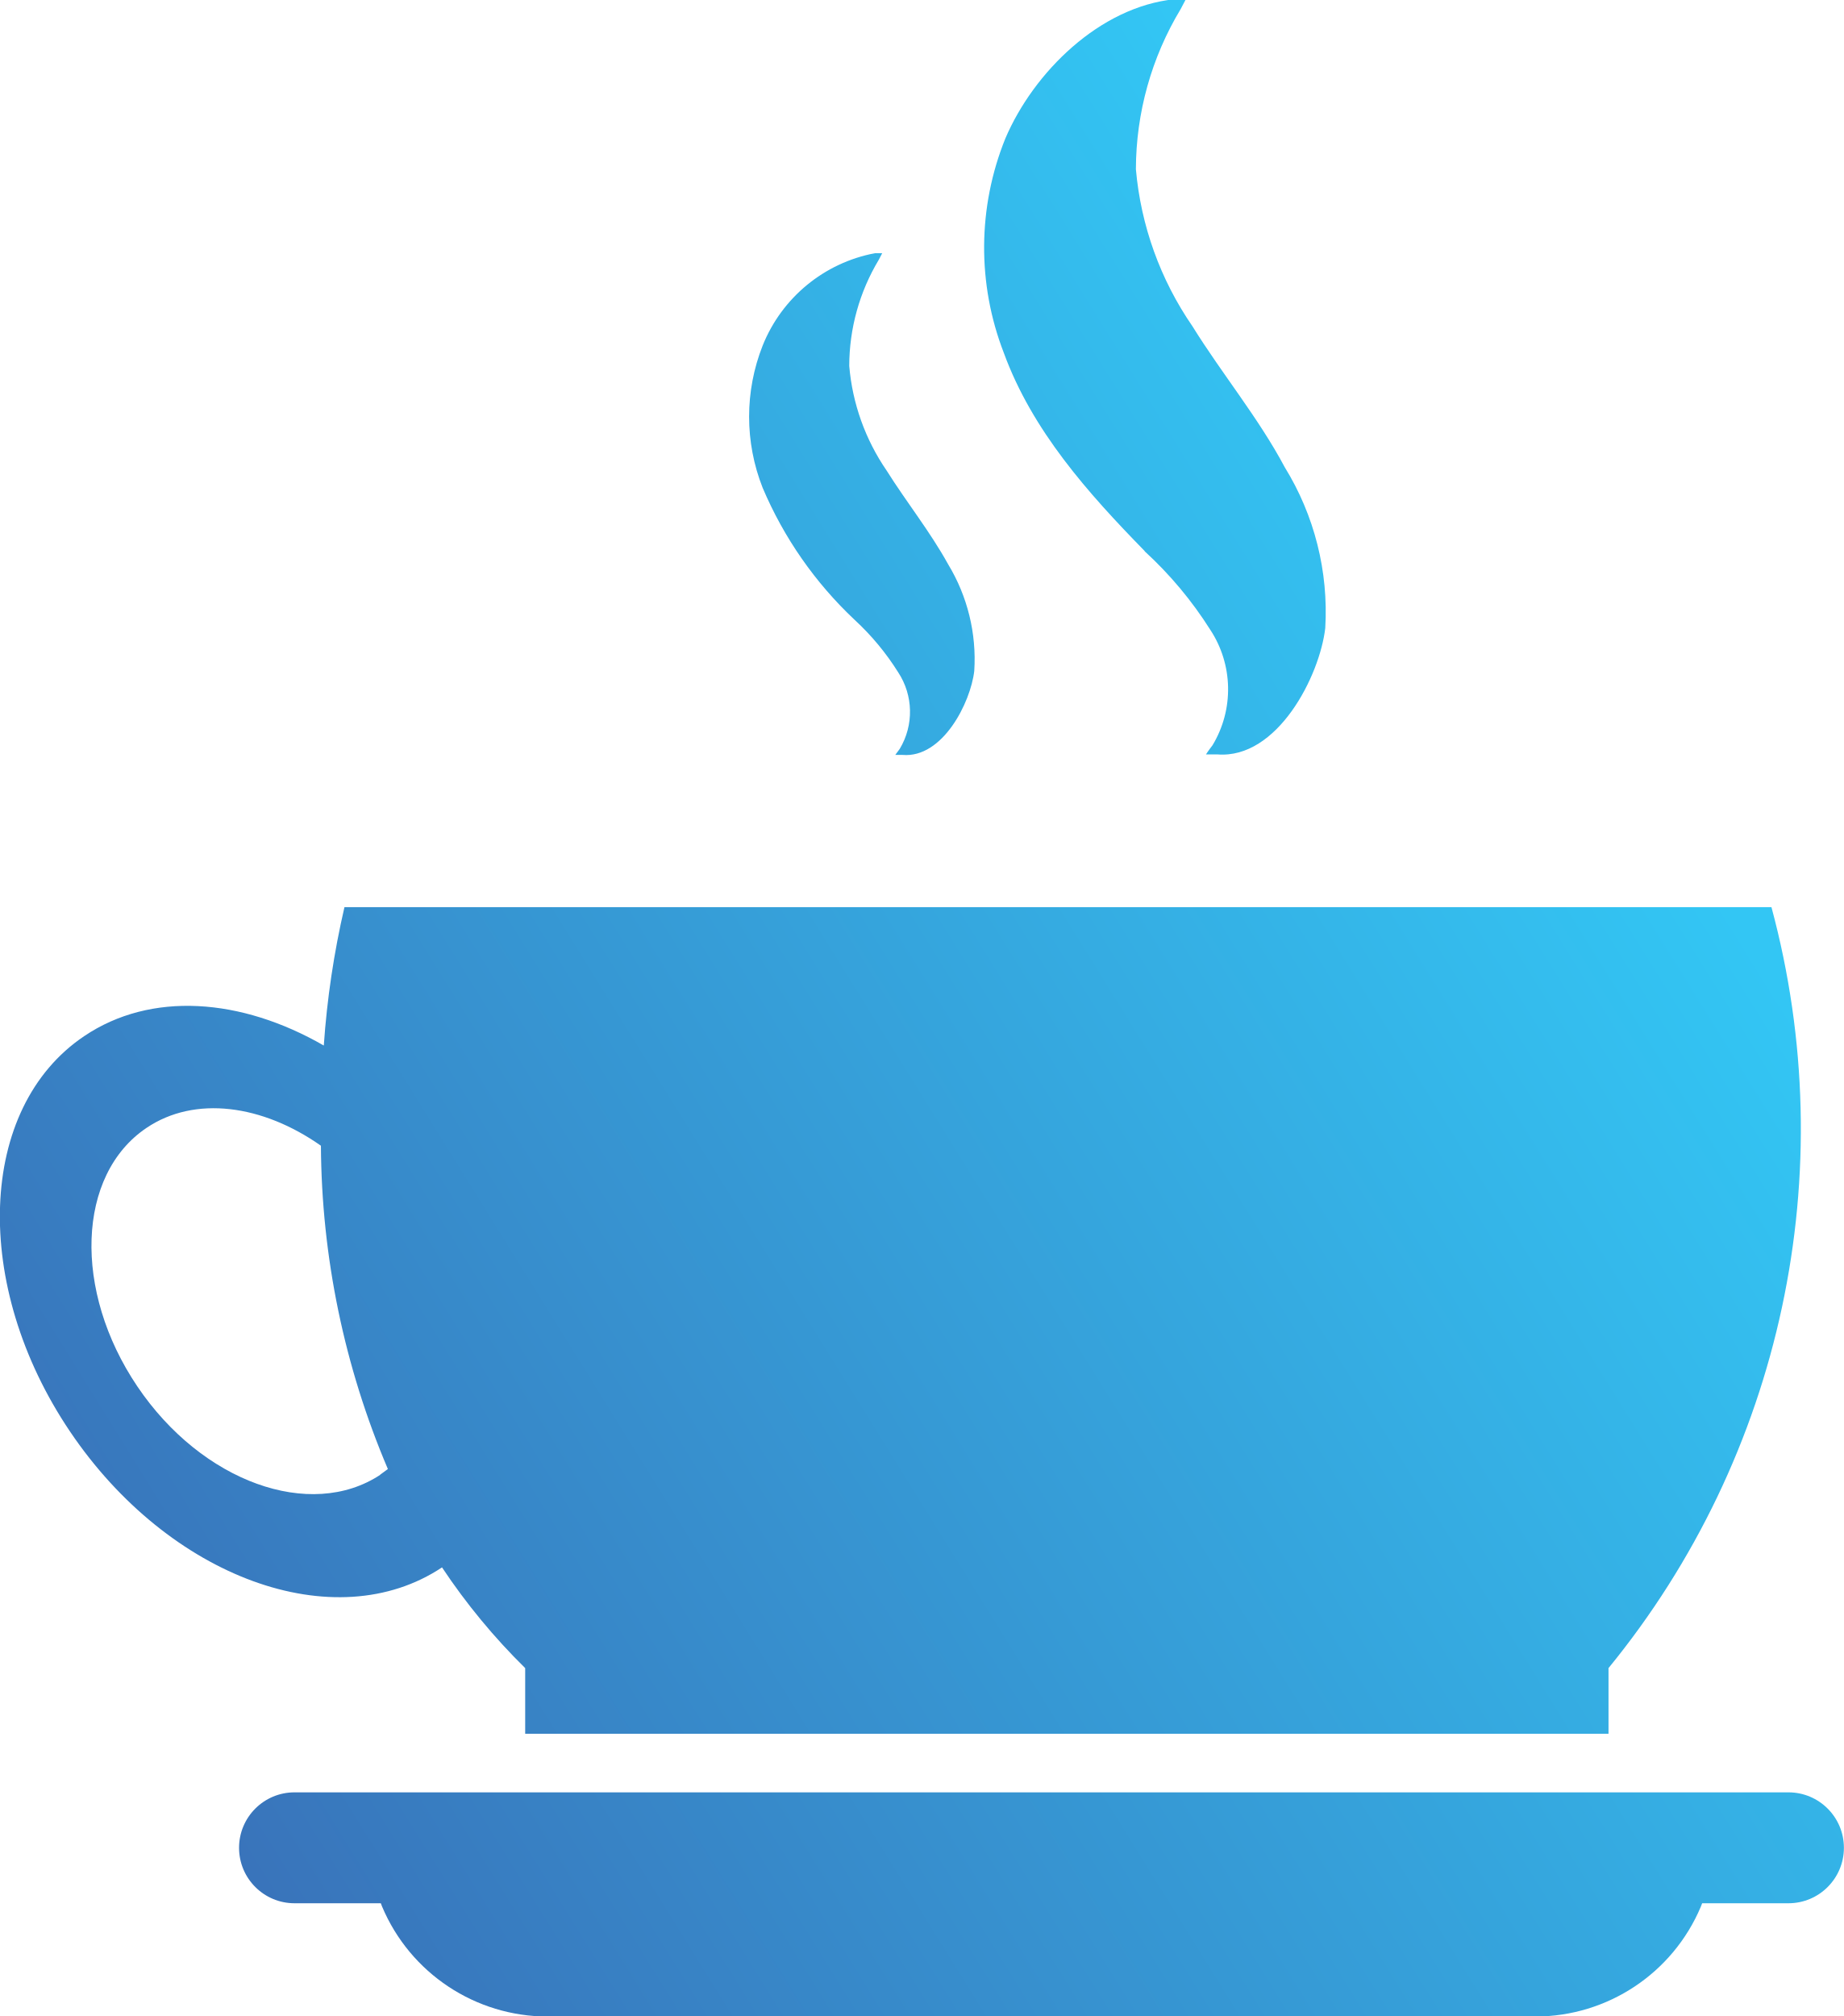
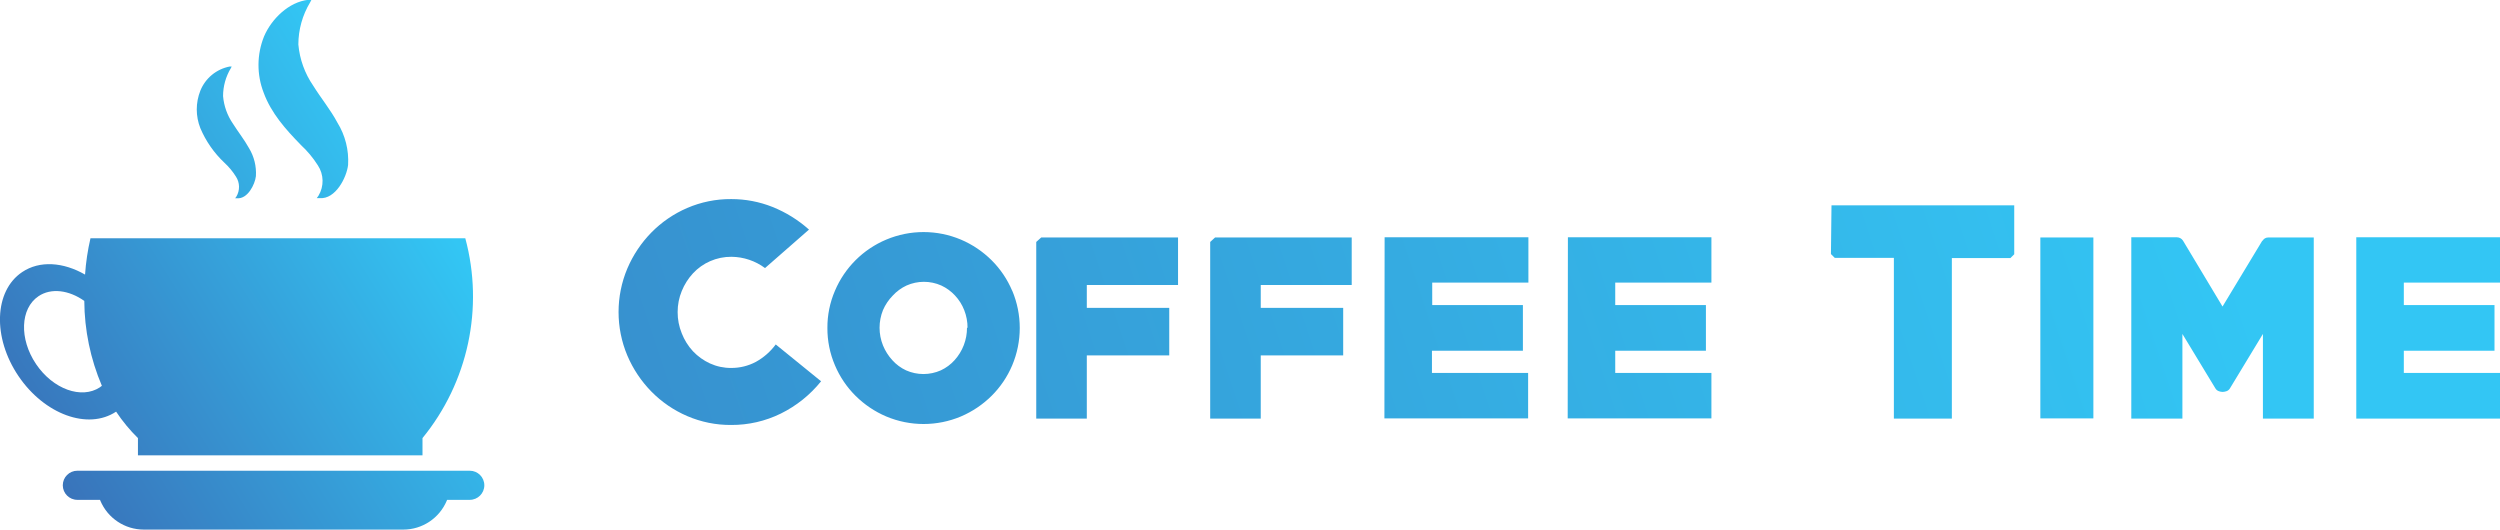
- <svg xmlns="http://www.w3.org/2000/svg" id="Layer_1" data-name="Layer 1" viewBox="0 0 70.5 77.07">
+ <svg xmlns="http://www.w3.org/2000/svg" xmlns:xlink="http://www.w3.org/1999/xlink" id="Layer_1" data-name="Layer 1" viewBox="0 0 363.91 77.07">
  <defs>
-     <style>.cls-1{fill:url(#linear-gradient);}</style>
-     <linearGradient id="linear-gradient" x1="363.56" y1="175.05" x2="269.47" y2="233.46" gradientUnits="userSpaceOnUse">
+     <style>.cls-1{fill:url(#linear-gradient);}.cls-2{fill:url(#linear-gradient-2);}</style>
+     <linearGradient id="linear-gradient" x1="142.56" y1="61.05" x2="48.47" y2="119.46" gradientUnits="userSpaceOnUse">
      <stop offset="0.16" stop-color="#33c6f4" />
      <stop offset="1" stop-color="#3b55a5" />
    </linearGradient>
+     <linearGradient id="linear-gradient-2" x1="470.11" y1="26.38" x2="-80.89" y2="209.38" xlink:href="#linear-gradient" />
  </defs>
-   <path class="cls-1" d="M354.82,223.5a2.12,2.12,0,0,1-2.12,2.12h-3.3l-.05.13a6.87,6.87,0,0,1-6.33,4.2H305.26a6.87,6.87,0,0,1-6.33-4.2l-.05-.13h-3.3a2.12,2.12,0,1,1,0-4.24H352.7A2.12,2.12,0,0,1,354.82,223.5ZM287,207.59c-3.78-5.6-3.54-12.38.54-15.12,2.55-1.72,6-1.46,9.16.36a33.63,33.63,0,0,1,.79-5.29h54.56a32.56,32.56,0,0,1-6.23,29.09v2.51H304.4v-2.51a24.16,24.16,0,0,1-3.18-3.85C297.13,215.5,290.78,213.19,287,207.59Zm11.85,1.65.3-.22a32,32,0,0,1-2.56-12.36c-2.23-1.57-4.82-1.93-6.67-.68-2.66,1.79-2.82,6.22-.35,9.88S296.19,211,298.86,209.24Zm29.23-35.31a14.74,14.74,0,0,1,2.51,3,4.14,4.14,0,0,1,.09,4.42c-.17.22-.25.35-.25.35h.43c2.3.19,3.92-3,4.13-4.83a10.52,10.52,0,0,0-1.55-6.15c-1-1.88-2.4-3.57-3.53-5.39a12.51,12.51,0,0,1-2.16-6,11.9,11.9,0,0,1,1.71-6.12l.2-.38-.43,0c-2.86.29-5.39,2.79-6.47,5.32a11.13,11.13,0,0,0-.06,8.2C323.79,169.33,325.92,171.71,328.09,173.93ZM317,176.56a9.78,9.78,0,0,1,1.66,2,2.75,2.75,0,0,1,.06,2.93l-.17.23h.28c1.53.13,2.6-2,2.74-3.21a7,7,0,0,0-1-4.08c-.69-1.25-1.59-2.37-2.35-3.58a8.3,8.3,0,0,1-1.43-4,7.9,7.9,0,0,1,1.13-4.06l.13-.25-.28,0a5.78,5.78,0,0,0-4.29,3.53,7.39,7.39,0,0,0,0,5.44A14.9,14.9,0,0,0,317,176.56Z" transform="translate(-284.32 -152.86)" />
+   <path class="cls-1" d="M133.82,109.5a2.12,2.12,0,0,1-2.12,2.12h-3.3l-.05.13a6.87,6.87,0,0,1-6.33,4.2H84.26a6.87,6.87,0,0,1-6.33-4.2l-.05-.13h-3.3a2.12,2.12,0,1,1,0-4.24H131.7A2.12,2.12,0,0,1,133.82,109.5ZM66,93.59c-3.78-5.6-3.54-12.38.54-15.12,2.55-1.72,6-1.46,9.16.36a33.63,33.63,0,0,1,.79-5.29h54.56a32.56,32.56,0,0,1-6.23,29.09v2.51H83.4v-2.51a24.16,24.16,0,0,1-3.18-3.85C76.13,101.5,69.78,99.19,66,93.59Zm11.85,1.65.3-.22a32,32,0,0,1-2.56-12.36c-2.23-1.57-4.82-1.93-6.67-.68-2.66,1.79-2.82,6.22-.35,9.88S75.19,97,77.86,95.24Zm29.23-35.31a14.74,14.74,0,0,1,2.51,3,4.14,4.14,0,0,1,.09,4.42c-.17.22-.25.35-.25.35h.43c2.3.19,3.92-3,4.13-4.83a10.52,10.52,0,0,0-1.55-6.15c-1-1.88-2.4-3.57-3.53-5.39a12.51,12.51,0,0,1-2.16-6,11.9,11.9,0,0,1,1.71-6.12l.2-.38-.43,0c-2.86.29-5.39,2.79-6.47,5.32a11.13,11.13,0,0,0-.06,8.2C102.79,55.33,104.92,57.71,107.09,59.93ZM96,62.56a9.78,9.78,0,0,1,1.66,2,2.75,2.75,0,0,1,.06,2.93l-.17.23h.28c1.53.13,2.6-2,2.74-3.21a7,7,0,0,0-1-4.08c-.69-1.25-1.59-2.37-2.35-3.58a8.3,8.3,0,0,1-1.43-4,7.9,7.9,0,0,1,1.13-4.06l.13-.25-.28,0a5.78,5.78,0,0,0-4.29,3.53,7.39,7.39,0,0,0,0,5.44A14.9,14.9,0,0,0,96,62.56Z" transform="translate(-63.32 -38.86)" />
+   <path class="cls-2" d="M176.24,89l6.6,5.36a17.4,17.4,0,0,1-5.86,4.7,16.17,16.17,0,0,1-7.22,1.66,15.88,15.88,0,0,1-6.42-1.3,16.4,16.4,0,0,1-5.2-3.56,16.94,16.94,0,0,1-3.5-5.24,16.34,16.34,0,0,1,0-12.68,17,17,0,0,1,3.5-5.24,16.42,16.42,0,0,1,5.2-3.56,15.88,15.88,0,0,1,6.42-1.3,16.15,16.15,0,0,1,6,1.14,18,18,0,0,1,5.32,3.3l-6.4,5.6a8.32,8.32,0,0,0-4.88-1.64,7.6,7.6,0,0,0-3.12.64,7.51,7.51,0,0,0-2.48,1.76,8.52,8.52,0,0,0-1.64,2.58,8,8,0,0,0-.6,3.06,8.08,8.08,0,0,0,.6,3.1A8.24,8.24,0,0,0,164.2,90a8,8,0,0,0,2.46,1.76,7.27,7.27,0,0,0,3.1.66,7.53,7.53,0,0,0,3.58-.88A9,9,0,0,0,176.24,89Zm34.42-7.84a14,14,0,0,1,0,10.88,13.88,13.88,0,0,1-3,4.44,14.29,14.29,0,0,1-4.46,3,14,14,0,0,1-10.88,0,14.27,14.27,0,0,1-4.46-3,13.88,13.88,0,0,1-3-4.44,13.62,13.62,0,0,1-1.1-5.44,13.47,13.47,0,0,1,1.1-5.42,14,14,0,0,1,7.46-7.44,14,14,0,0,1,10.88,0,14.32,14.32,0,0,1,4.46,3A13.89,13.89,0,0,1,210.66,81.19Zm-6.5,5.42a7,7,0,0,0-.48-2.57,6.67,6.67,0,0,0-1.34-2.13,6.39,6.39,0,0,0-2-1.46,6.22,6.22,0,0,0-5.06,0,6.38,6.38,0,0,0-2,1.46A6.94,6.94,0,0,0,191.85,84a6.89,6.89,0,0,0,0,5.14,7.21,7.21,0,0,0,1.36,2.15,6.23,6.23,0,0,0,2,1.48,6.23,6.23,0,0,0,5.06,0,6.25,6.25,0,0,0,2-1.48,7,7,0,0,0,1.81-4.73Zm10-12.5V99.79h7.36v-9.2h12V83.67h-12V80.35H234.8V73.43H214.88Zm25.32,0V99.79h7.36v-9.2h12V83.67h-12V80.35h13.24V73.43H240.19Zm25.36,25.68h20.92V93.15h-14V89.91H285V83.27h-13.2V80h14v-6.6H264.87Zm26.68,0h20.92V93.15h-14V89.91h13.2V83.27h-13.2V80h14v-6.6H291.55Zm38.32-23.92.56.56H339V99.79h8.44V76.43h8.52l.56-.56V68.75h-26.6Zm30.48,23.92h7.72V73.43h-7.72Zm32.32-25.88-5.8,9.6-5.76-9.6a1.07,1.07,0,0,0-.88-.48h-6.64V99.79H381V87.47l4.8,7.92a.93.93,0,0,0,.52.42,1.82,1.82,0,0,0,.52.1,1.88,1.88,0,0,0,.56-.1.94.94,0,0,0,.52-.42l4.8-7.92V99.79h7.4V73.43h-6.64A.91.91,0,0,0,392.67,73.91ZM427.23,80v-6.6H406.31V99.79h20.92V93.15h-14V89.91h13.2V83.27h-13.2V80Z" transform="translate(-63.32 -38.86)" />
</svg>
